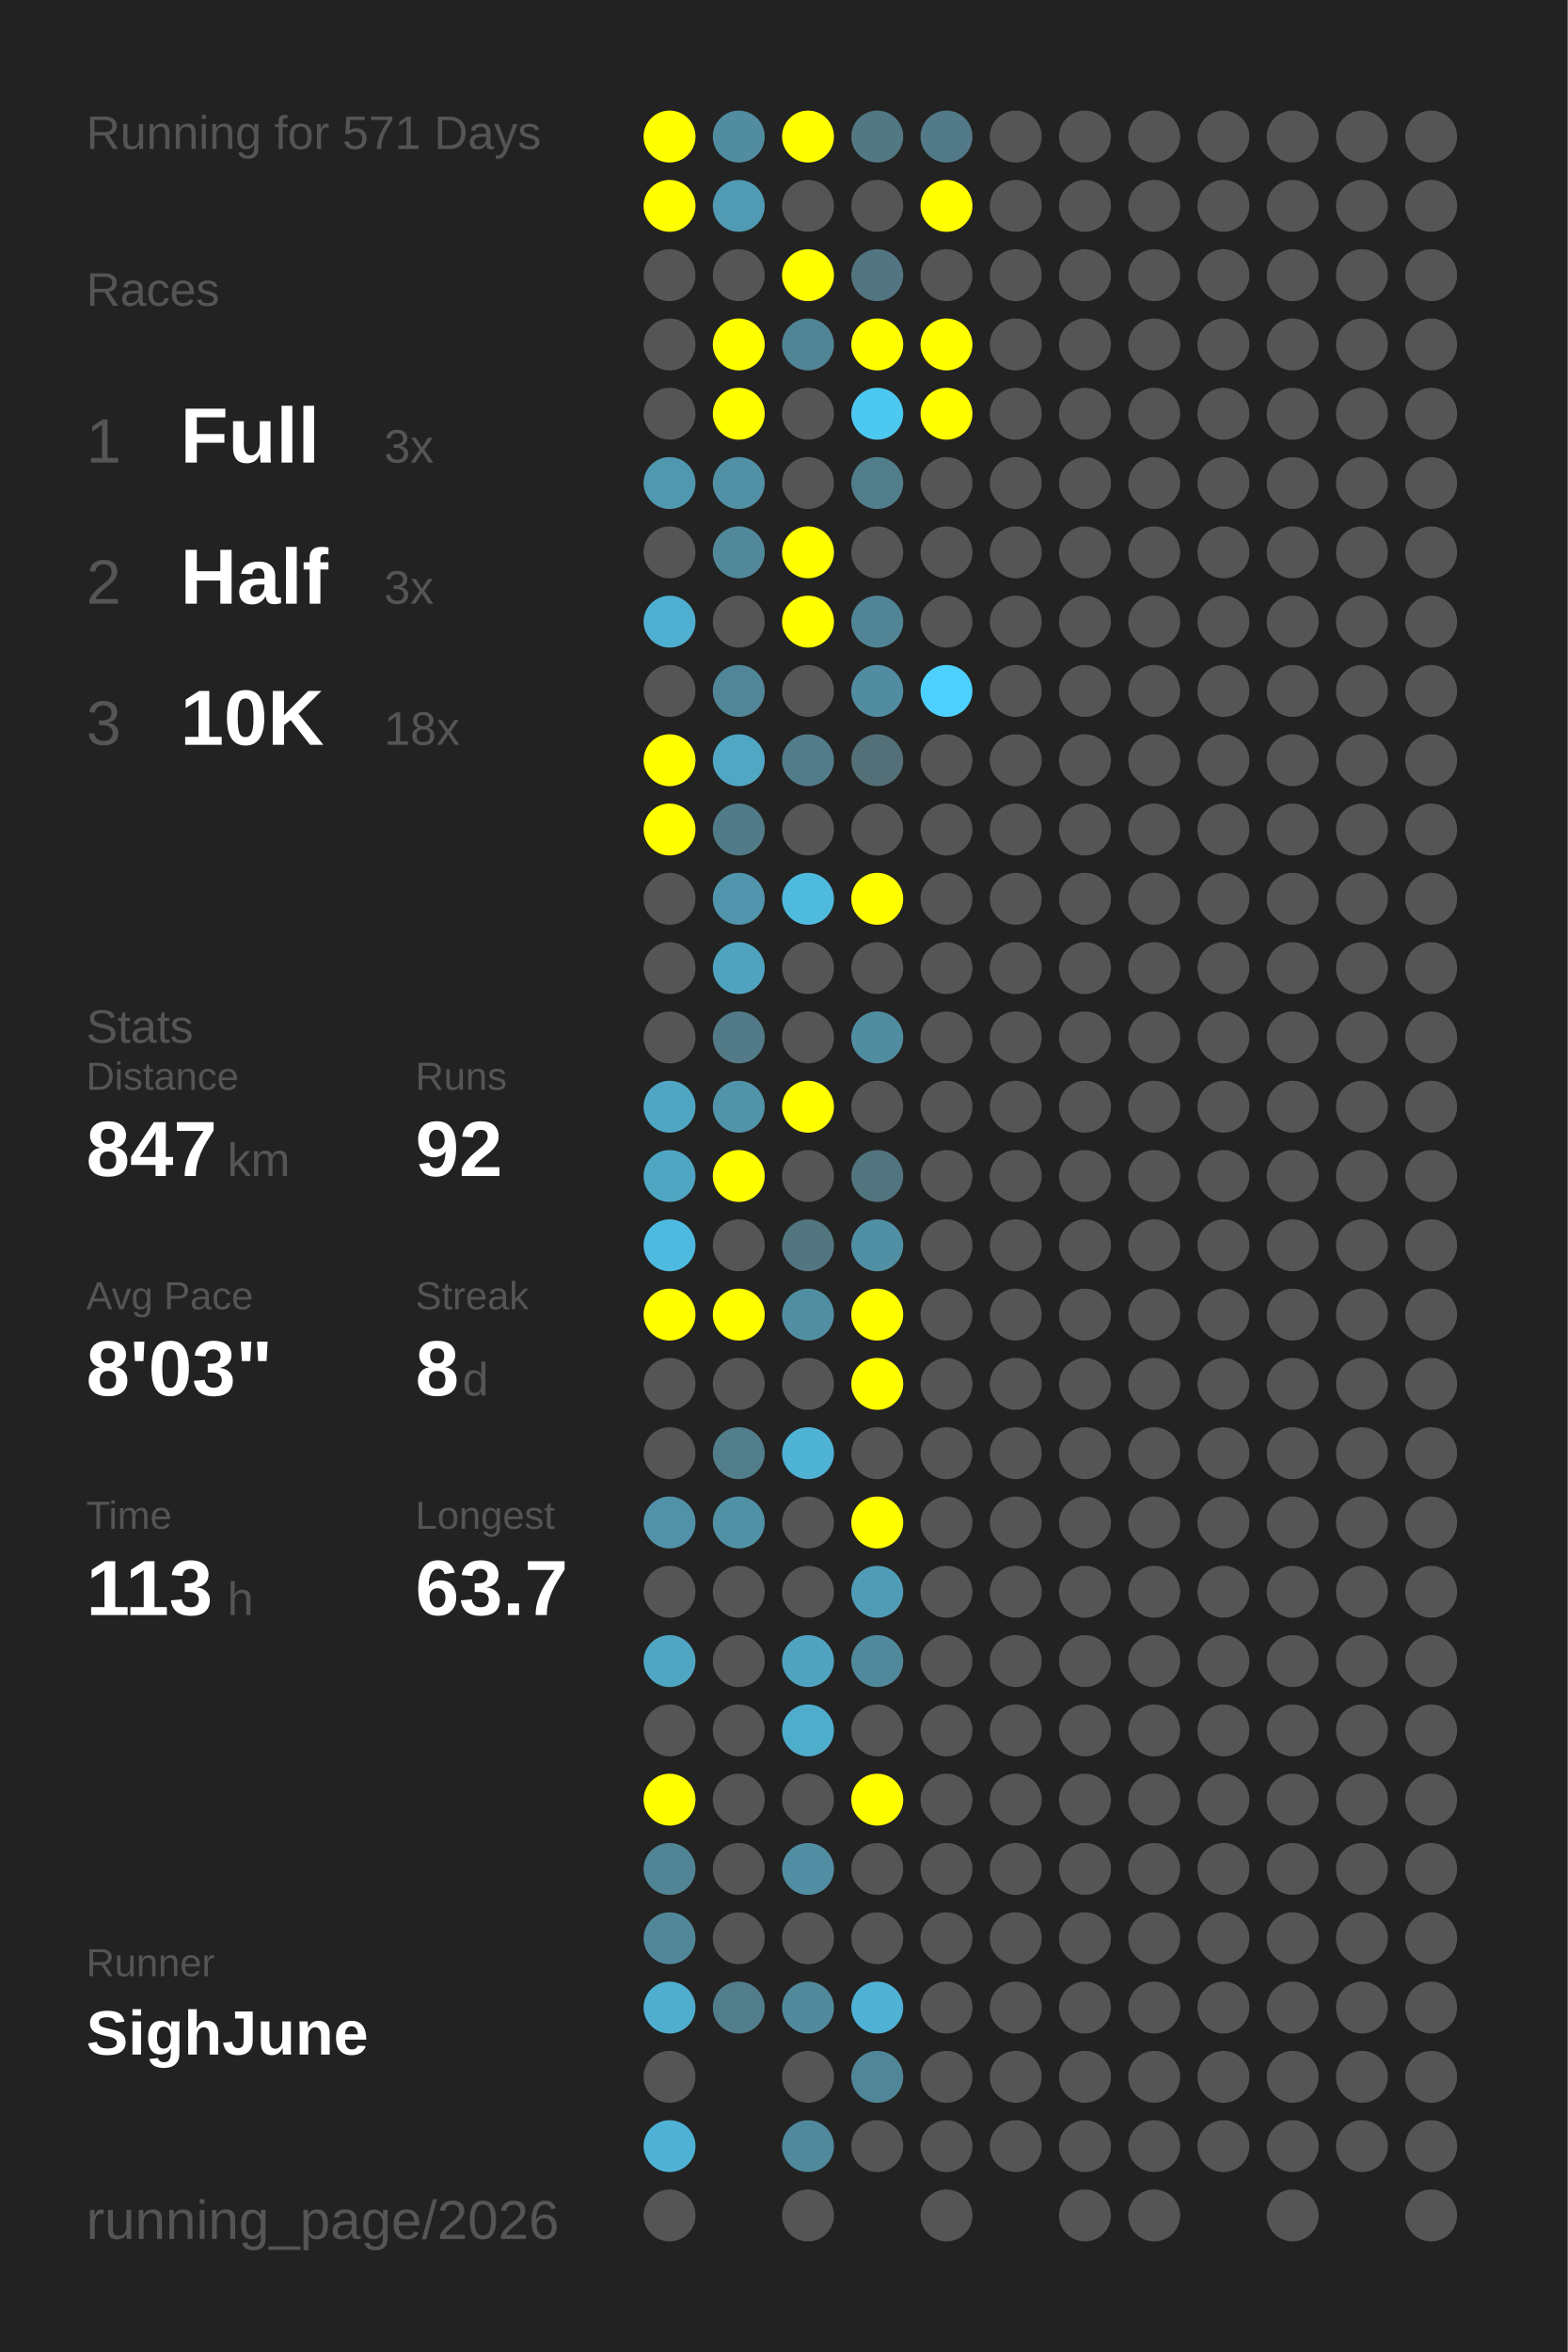
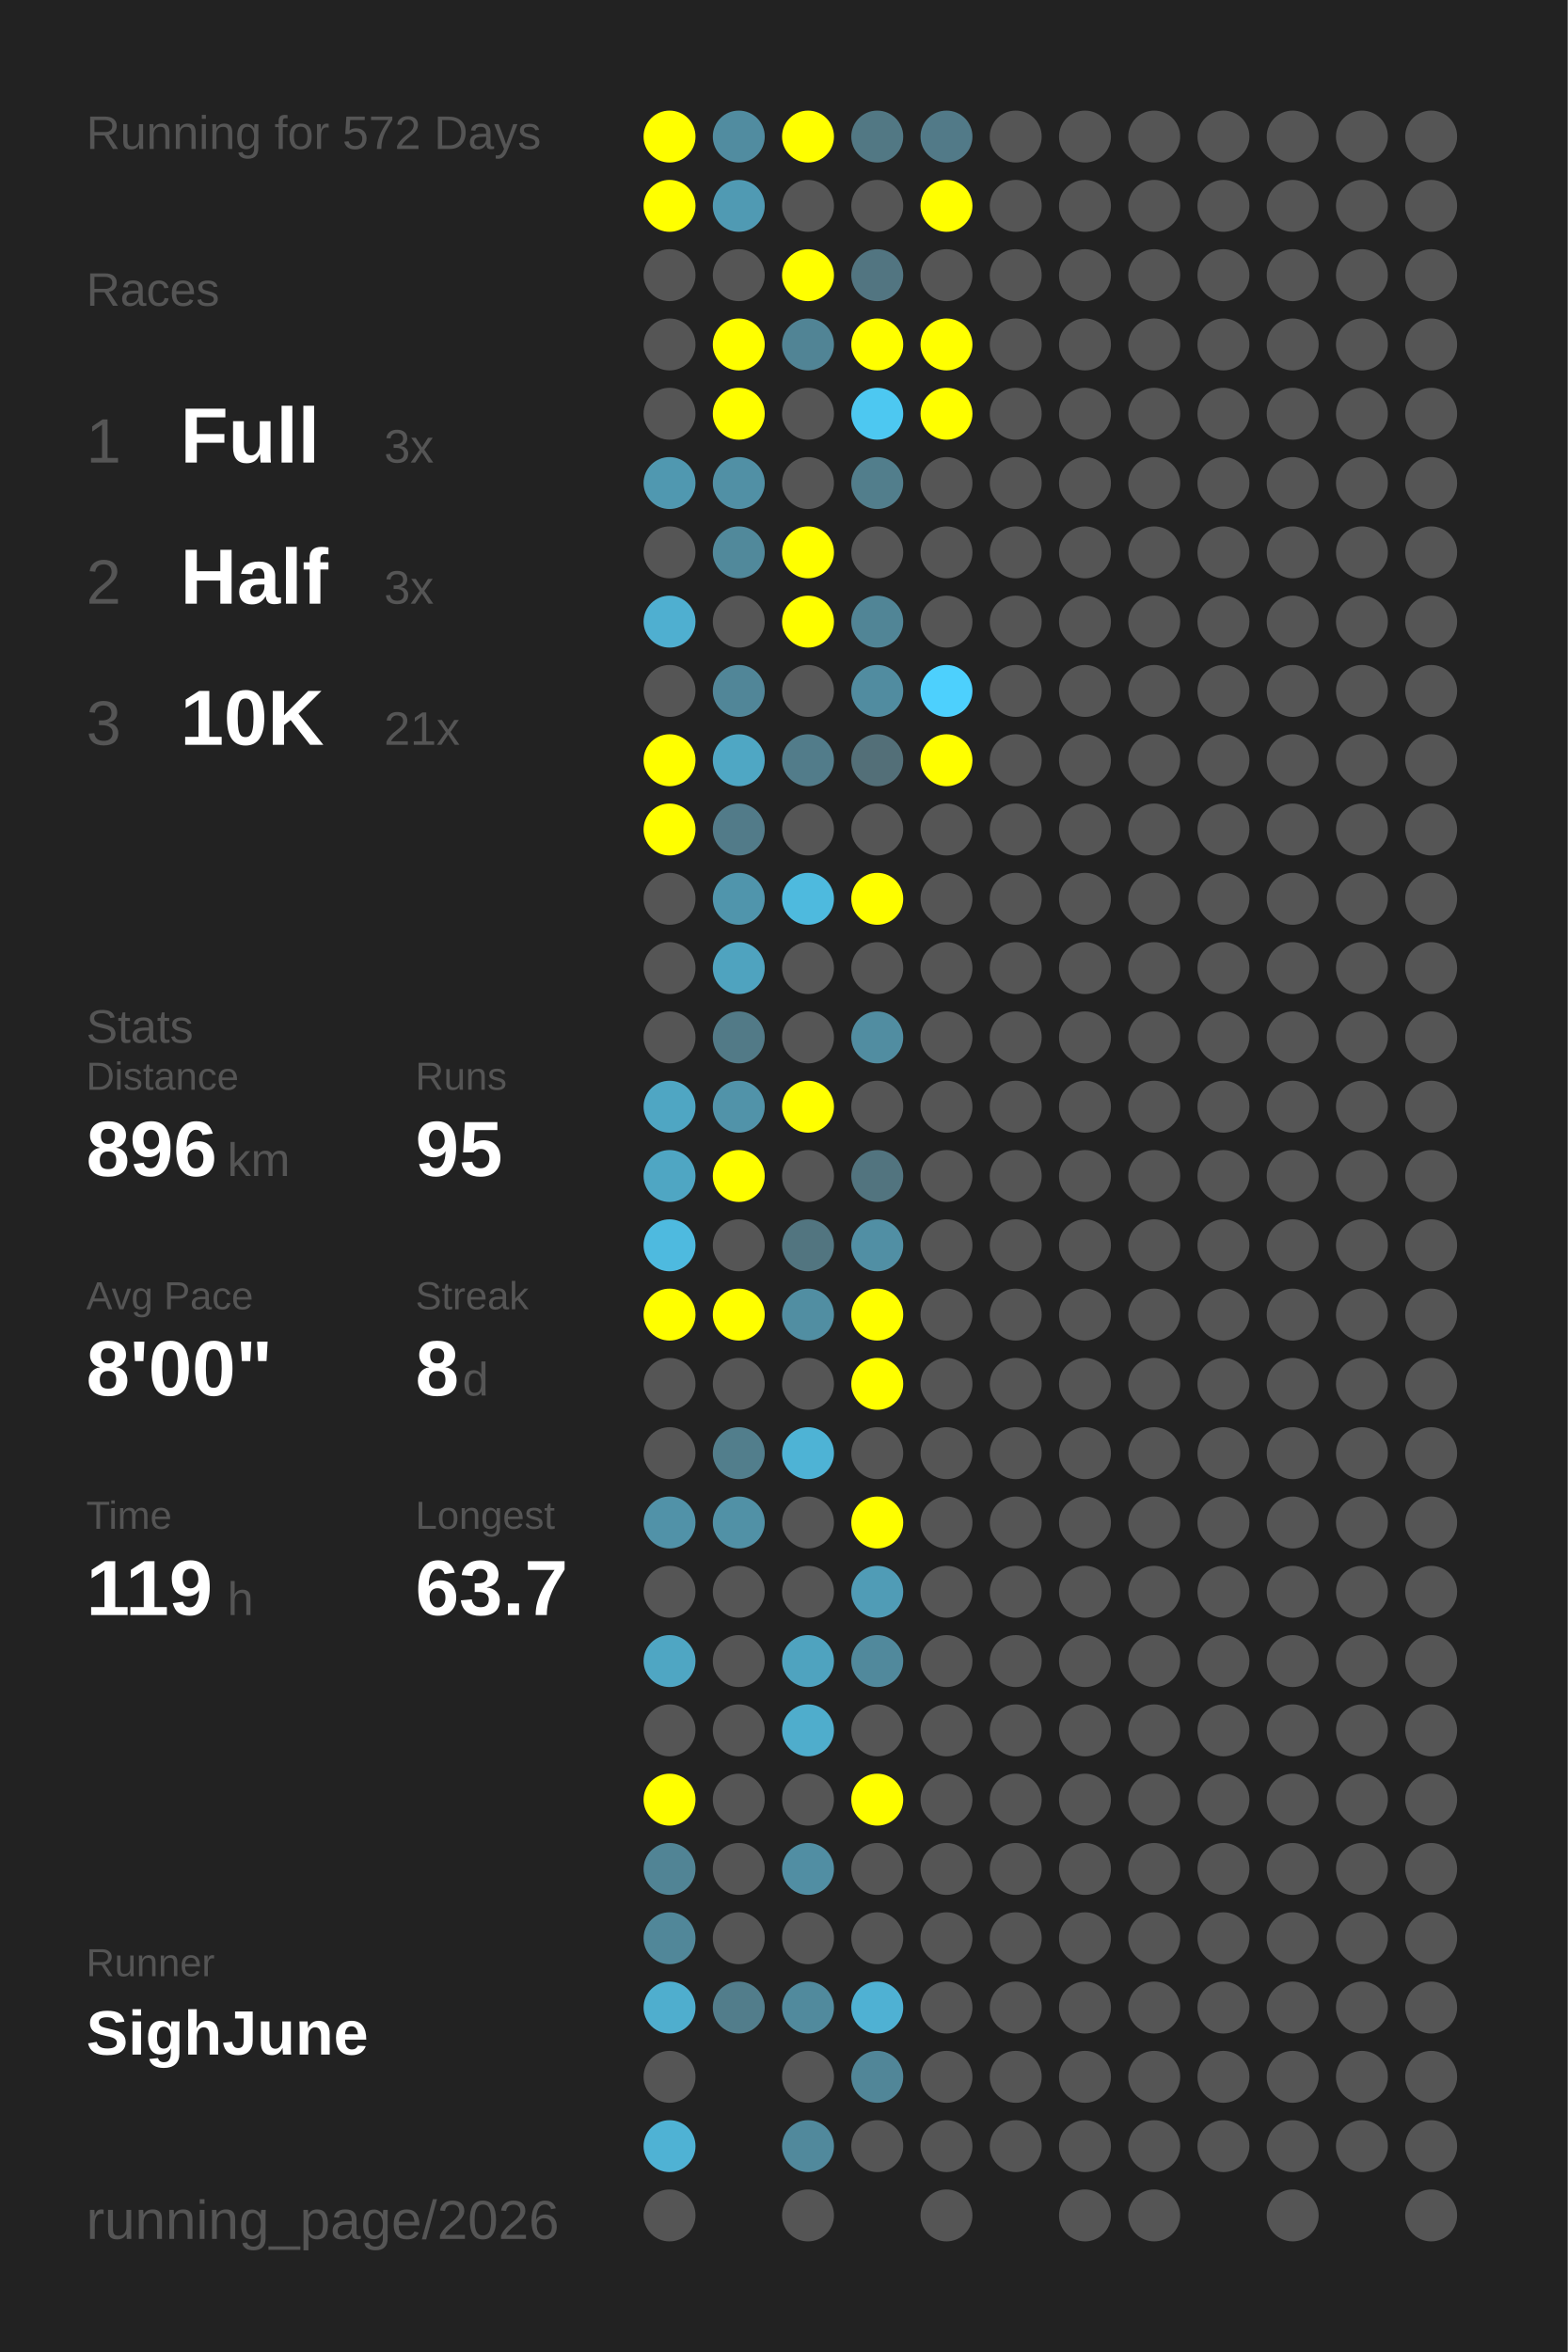
<svg xmlns="http://www.w3.org/2000/svg" baseProfile="full" height="300mm" version="1.1" viewBox="0,0,200,300" width="200mm">
  <defs />
  <rect fill="#222222" height="300" width="200" x="0" y="0" />
-   <text fill="#555555" style="font-size:6px; font-family:Arial;" x="11" y="19">Running for 571 Days</text>
+   <text fill="#555555" style="font-size:6px; font-family:Arial;" x="11" y="19">Running for 572 Days</text>
  <text fill="#555555" style="font-size:6px; font-family:Arial;" x="11" y="39">Races</text>
  <text fill="#555555" style="font-size:8px; font-family:Arial;" x="11" y="59">1</text>
  <text fill="#FFFFFF" style="font-size:10px; font-family:Arial; font-weight:bold;" x="23" y="59">Full</text>
  <text fill="#555555" style="font-size:6px; font-family:Arial;" x="49" y="59">3x</text>
  <text fill="#555555" style="font-size:8px; font-family:Arial;" x="11" y="77">2</text>
  <text fill="#FFFFFF" style="font-size:10px; font-family:Arial; font-weight:bold;" x="23" y="77">Half</text>
  <text fill="#555555" style="font-size:6px; font-family:Arial;" x="49" y="77">3x</text>
  <text fill="#555555" style="font-size:8px; font-family:Arial;" x="11" y="95">3</text>
  <text fill="#FFFFFF" style="font-size:10px; font-family:Arial; font-weight:bold;" x="23" y="95">10K</text>
-   <text fill="#555555" style="font-size:6px; font-family:Arial;" x="49" y="95">18x</text>
+   <text fill="#555555" style="font-size:6px; font-family:Arial;" x="49" y="95">21x</text>
  <text fill="#555555" style="font-size:6px; font-family:Arial;" x="11" y="133">Stats</text>
  <text fill="#555555" style="font-size:5px; font-family:Arial;" x="11" y="139">Distance</text>
-   <text fill="#FFFFFF" style="font-size:10px; font-family:Arial; font-weight:bold;" x="11" y="150">847</text>
+   <text fill="#FFFFFF" style="font-size:10px; font-family:Arial; font-weight:bold;" x="11" y="150">896</text>
  <text fill="#555555" style="font-size:6px; font-family:Arial;" x="29" y="150">km</text>
  <text fill="#555555" style="font-size:5px; font-family:Arial;" x="53" y="139">Runs</text>
-   <text fill="#FFFFFF" style="font-size:10px; font-family:Arial; font-weight:bold;" x="53" y="150">92</text>
+   <text fill="#FFFFFF" style="font-size:10px; font-family:Arial; font-weight:bold;" x="53" y="150">95</text>
  <text fill="#555555" style="font-size:5px; font-family:Arial;" x="11" y="167">Avg Pace</text>
-   <text fill="#FFFFFF" style="font-size:10px; font-family:Arial; font-weight:bold;" x="11" y="178">8'03"</text>
+   <text fill="#FFFFFF" style="font-size:10px; font-family:Arial; font-weight:bold;" x="11" y="178">8'00"</text>
  <text fill="#555555" style="font-size:5px; font-family:Arial;" x="53" y="167">Streak</text>
  <text fill="#FFFFFF" style="font-size:10px; font-family:Arial; font-weight:bold;" x="53" y="178">8</text>
  <text fill="#555555" style="font-size:6px; font-family:Arial;" x="59" y="178">d</text>
  <text fill="#555555" style="font-size:5px; font-family:Arial;" x="11" y="195">Time</text>
-   <text fill="#FFFFFF" style="font-size:10px; font-family:Arial; font-weight:bold;" x="11" y="206">113</text>
+   <text fill="#FFFFFF" style="font-size:10px; font-family:Arial; font-weight:bold;" x="11" y="206">119</text>
  <text fill="#555555" style="font-size:6px; font-family:Arial;" x="29" y="206">h</text>
  <text fill="#555555" style="font-size:5px; font-family:Arial;" x="53" y="195">Longest</text>
  <text fill="#FFFFFF" style="font-size:10px; font-family:Arial; font-weight:bold;" x="53" y="206">63.7</text>
  <text fill="#555555" style="font-size:5px; font-family:Arial;" x="11" y="252.065">Runner</text>
  <text fill="#FFFFFF" style="font-size:8px; font-family:Arial; font-weight:bold;" x="11" y="262.065">SighJune</text>
  <text fill="#555555" style="font-size:7px; font-family:Arial;" x="11" y="285.581">running_page/2026</text>
  <circle cx="85.417" cy="17.419" fill="#FFFF00" r="3.312" />
  <circle cx="85.417" cy="26.258" fill="#FFFF00" r="3.312" />
  <circle cx="85.417" cy="35.097" fill="#555555" r="3.312" />
  <circle cx="85.417" cy="43.935" fill="#555555" r="3.312" />
  <circle cx="85.417" cy="52.774" fill="#555555" r="3.312" />
  <circle cx="85.417" cy="61.613" fill="#5098b0" r="3.312" />
  <circle cx="85.417" cy="70.452" fill="#555555" r="3.312" />
  <circle cx="85.417" cy="79.29" fill="#4fafd0" r="3.312" />
  <circle cx="85.417" cy="88.129" fill="#555555" r="3.312" />
  <circle cx="85.417" cy="96.968" fill="#FFFF00" r="3.312" />
  <circle cx="85.417" cy="105.806" fill="#FFFF00" r="3.312" />
  <circle cx="85.417" cy="114.645" fill="#555555" r="3.312" />
  <circle cx="85.417" cy="123.484" fill="#555555" r="3.312" />
  <circle cx="85.417" cy="132.323" fill="#555555" r="3.312" />
  <circle cx="85.417" cy="141.161" fill="#4fa6c3" r="3.312" />
  <circle cx="85.417" cy="150" fill="#4fa6c3" r="3.312" />
  <circle cx="85.417" cy="158.839" fill="#4ebadf" r="3.312" />
  <circle cx="85.417" cy="167.677" fill="#FFFF00" r="3.312" />
  <circle cx="85.417" cy="176.516" fill="#555555" r="3.312" />
  <circle cx="85.417" cy="185.355" fill="#555555" r="3.312" />
  <circle cx="85.417" cy="194.194" fill="#5192a8" r="3.312" />
  <circle cx="85.417" cy="203.032" fill="#555555" r="3.312" />
  <circle cx="85.417" cy="211.871" fill="#4fa6c3" r="3.312" />
  <circle cx="85.417" cy="220.71" fill="#555555" r="3.312" />
  <circle cx="85.417" cy="229.548" fill="#FFFF00" r="3.312" />
  <circle cx="85.417" cy="238.387" fill="#518495" r="3.312" />
  <circle cx="85.417" cy="247.226" fill="#518799" r="3.312" />
  <circle cx="85.417" cy="256.065" fill="#4faece" r="3.312" />
  <circle cx="85.417" cy="264.903" fill="#555555" r="3.312" />
  <circle cx="85.417" cy="273.742" fill="#4fb2d4" r="3.312" />
  <circle cx="85.417" cy="282.581" fill="#555555" r="3.312" />
  <circle cx="94.25" cy="17.419" fill="#518ca0" r="3.312" />
  <circle cx="94.25" cy="26.258" fill="#509ab3" r="3.312" />
  <circle cx="94.25" cy="35.097" fill="#555555" r="3.312" />
  <circle cx="94.25" cy="43.935" fill="#FFFF00" r="3.312" />
  <circle cx="94.25" cy="52.774" fill="#FFFF00" r="3.312" />
  <circle cx="94.25" cy="61.613" fill="#5190a5" r="3.312" />
  <circle cx="94.25" cy="70.452" fill="#51899b" r="3.312" />
  <circle cx="94.25" cy="79.29" fill="#555555" r="3.312" />
  <circle cx="94.25" cy="88.129" fill="#518698" r="3.312" />
  <circle cx="94.25" cy="96.968" fill="#4fa7c4" r="3.312" />
  <circle cx="94.25" cy="105.806" fill="#527b89" r="3.312" />
  <circle cx="94.25" cy="114.645" fill="#5095ac" r="3.312" />
  <circle cx="94.25" cy="123.484" fill="#4fa3bf" r="3.312" />
  <circle cx="94.25" cy="132.323" fill="#527a87" r="3.312" />
  <circle cx="94.25" cy="141.161" fill="#5193a9" r="3.312" />
  <circle cx="94.25" cy="150" fill="#FFFF00" r="3.312" />
  <circle cx="94.25" cy="158.839" fill="#555555" r="3.312" />
  <circle cx="94.25" cy="167.677" fill="#FFFF00" r="3.312" />
  <circle cx="94.25" cy="176.516" fill="#555555" r="3.312" />
  <circle cx="94.25" cy="185.355" fill="#527e8c" r="3.312" />
  <circle cx="94.25" cy="194.194" fill="#5191a6" r="3.312" />
  <circle cx="94.25" cy="203.032" fill="#555555" r="3.312" />
  <circle cx="94.25" cy="211.871" fill="#555555" r="3.312" />
  <circle cx="94.25" cy="220.71" fill="#555555" r="3.312" />
  <circle cx="94.25" cy="229.548" fill="#555555" r="3.312" />
  <circle cx="94.25" cy="238.387" fill="#555555" r="3.312" />
  <circle cx="94.25" cy="247.226" fill="#555555" r="3.312" />
  <circle cx="94.25" cy="256.065" fill="#527d8b" r="3.312" />
  <circle cx="103.083" cy="17.419" fill="#FFFF00" r="3.312" />
  <circle cx="103.083" cy="26.258" fill="#555555" r="3.312" />
  <circle cx="103.083" cy="35.097" fill="#FFFF00" r="3.312" />
  <circle cx="103.083" cy="43.935" fill="#518495" r="3.312" />
  <circle cx="103.083" cy="52.774" fill="#555555" r="3.312" />
  <circle cx="103.083" cy="61.613" fill="#555555" r="3.312" />
  <circle cx="103.083" cy="70.452" fill="#FFFF00" r="3.312" />
  <circle cx="103.083" cy="79.29" fill="#FFFF00" r="3.312" />
  <circle cx="103.083" cy="88.129" fill="#555555" r="3.312" />
  <circle cx="103.083" cy="96.968" fill="#527c8a" r="3.312" />
  <circle cx="103.083" cy="105.806" fill="#555555" r="3.312" />
  <circle cx="103.083" cy="114.645" fill="#4ebade" r="3.312" />
  <circle cx="103.083" cy="123.484" fill="#555555" r="3.312" />
  <circle cx="103.083" cy="132.323" fill="#555555" r="3.312" />
  <circle cx="103.083" cy="141.161" fill="#FFFF00" r="3.312" />
  <circle cx="103.083" cy="150" fill="#555555" r="3.312" />
  <circle cx="103.083" cy="158.839" fill="#527580" r="3.312" />
  <circle cx="103.083" cy="167.677" fill="#518ea2" r="3.312" />
  <circle cx="103.083" cy="176.516" fill="#555555" r="3.312" />
  <circle cx="103.083" cy="185.355" fill="#4eb3d5" r="3.312" />
  <circle cx="103.083" cy="194.194" fill="#555555" r="3.312" />
  <circle cx="103.083" cy="203.032" fill="#555555" r="3.312" />
  <circle cx="103.083" cy="211.871" fill="#4fa3bf" r="3.312" />
  <circle cx="103.083" cy="220.71" fill="#4fadcc" r="3.312" />
  <circle cx="103.083" cy="229.548" fill="#555555" r="3.312" />
  <circle cx="103.083" cy="238.387" fill="#518ea3" r="3.312" />
  <circle cx="103.083" cy="247.226" fill="#555555" r="3.312" />
  <circle cx="103.083" cy="256.065" fill="#518a9d" r="3.312" />
  <circle cx="103.083" cy="264.903" fill="#555555" r="3.312" />
  <circle cx="103.083" cy="273.742" fill="#51899c" r="3.312" />
  <circle cx="103.083" cy="282.581" fill="#555555" r="3.312" />
  <circle cx="111.917" cy="17.419" fill="#527884" r="3.312" />
  <circle cx="111.917" cy="26.258" fill="#555555" r="3.312" />
  <circle cx="111.917" cy="35.097" fill="#527581" r="3.312" />
  <circle cx="111.917" cy="43.935" fill="#FFFF00" r="3.312" />
  <circle cx="111.917" cy="52.774" fill="#4dc8f1" r="3.312" />
  <circle cx="111.917" cy="61.613" fill="#527e8c" r="3.312" />
  <circle cx="111.917" cy="70.452" fill="#555555" r="3.312" />
  <circle cx="111.917" cy="79.29" fill="#518596" r="3.312" />
  <circle cx="111.917" cy="88.129" fill="#518ca0" r="3.312" />
  <circle cx="111.917" cy="96.968" fill="#536f78" r="3.312" />
  <circle cx="111.917" cy="105.806" fill="#555555" r="3.312" />
  <circle cx="111.917" cy="114.645" fill="#FFFF00" r="3.312" />
  <circle cx="111.917" cy="123.484" fill="#555555" r="3.312" />
  <circle cx="111.917" cy="132.323" fill="#518da1" r="3.312" />
  <circle cx="111.917" cy="141.161" fill="#555555" r="3.312" />
  <circle cx="111.917" cy="150" fill="#52747f" r="3.312" />
  <circle cx="111.917" cy="158.839" fill="#518fa4" r="3.312" />
  <circle cx="111.917" cy="167.677" fill="#FFFF00" r="3.312" />
  <circle cx="111.917" cy="176.516" fill="#FFFF00" r="3.312" />
  <circle cx="111.917" cy="185.355" fill="#555555" r="3.312" />
  <circle cx="111.917" cy="194.194" fill="#FFFF00" r="3.312" />
  <circle cx="111.917" cy="203.032" fill="#509cb6" r="3.312" />
  <circle cx="111.917" cy="211.871" fill="#51899c" r="3.312" />
  <circle cx="111.917" cy="220.71" fill="#555555" r="3.312" />
  <circle cx="111.917" cy="229.548" fill="#FFFF00" r="3.312" />
  <circle cx="111.917" cy="238.387" fill="#555555" r="3.312" />
  <circle cx="111.917" cy="247.226" fill="#555555" r="3.312" />
  <circle cx="111.917" cy="256.065" fill="#4fb1d3" r="3.312" />
  <circle cx="111.917" cy="264.903" fill="#518698" r="3.312" />
  <circle cx="111.917" cy="273.742" fill="#555555" r="3.312" />
  <circle cx="120.75" cy="17.419" fill="#527a88" r="3.312" />
  <circle cx="120.75" cy="26.258" fill="#FFFF00" r="3.312" />
  <circle cx="120.75" cy="35.097" fill="#555555" r="3.312" />
  <circle cx="120.75" cy="43.935" fill="#FFFF00" r="3.312" />
  <circle cx="120.75" cy="52.774" fill="#FFFF00" r="3.312" />
  <circle cx="120.75" cy="61.613" fill="#555555" r="3.312" />
  <circle cx="120.75" cy="70.452" fill="#555555" r="3.312" />
  <circle cx="120.75" cy="79.29" fill="#555555" r="3.312" />
  <circle cx="120.75" cy="88.129" fill="#4dd0fd" r="3.312" />
-   <circle cx="120.75" cy="96.968" fill="#555555" r="3.312" />
+   <circle cx="120.75" cy="96.968" fill="#FFFF00" r="3.312" />
  <circle cx="120.75" cy="105.806" fill="#555555" r="3.312" />
  <circle cx="120.75" cy="114.645" fill="#555555" r="3.312" />
  <circle cx="120.75" cy="123.484" fill="#555555" r="3.312" />
  <circle cx="120.75" cy="132.323" fill="#555555" r="3.312" />
  <circle cx="120.75" cy="141.161" fill="#555555" r="3.312" />
  <circle cx="120.75" cy="150" fill="#555555" r="3.312" />
  <circle cx="120.75" cy="158.839" fill="#555555" r="3.312" />
  <circle cx="120.75" cy="167.677" fill="#555555" r="3.312" />
  <circle cx="120.75" cy="176.516" fill="#555555" r="3.312" />
  <circle cx="120.75" cy="185.355" fill="#555555" r="3.312" />
  <circle cx="120.75" cy="194.194" fill="#555555" r="3.312" />
  <circle cx="120.75" cy="203.032" fill="#555555" r="3.312" />
  <circle cx="120.75" cy="211.871" fill="#555555" r="3.312" />
  <circle cx="120.75" cy="220.71" fill="#555555" r="3.312" />
  <circle cx="120.75" cy="229.548" fill="#555555" r="3.312" />
  <circle cx="120.75" cy="238.387" fill="#555555" r="3.312" />
  <circle cx="120.75" cy="247.226" fill="#555555" r="3.312" />
  <circle cx="120.75" cy="256.065" fill="#555555" r="3.312" />
  <circle cx="120.75" cy="264.903" fill="#555555" r="3.312" />
  <circle cx="120.75" cy="273.742" fill="#555555" r="3.312" />
  <circle cx="120.75" cy="282.581" fill="#555555" r="3.312" />
  <circle cx="129.583" cy="17.419" fill="#555555" r="3.312" />
  <circle cx="129.583" cy="26.258" fill="#555555" r="3.312" />
  <circle cx="129.583" cy="35.097" fill="#555555" r="3.312" />
  <circle cx="129.583" cy="43.935" fill="#555555" r="3.312" />
  <circle cx="129.583" cy="52.774" fill="#555555" r="3.312" />
  <circle cx="129.583" cy="61.613" fill="#555555" r="3.312" />
  <circle cx="129.583" cy="70.452" fill="#555555" r="3.312" />
  <circle cx="129.583" cy="79.29" fill="#555555" r="3.312" />
  <circle cx="129.583" cy="88.129" fill="#555555" r="3.312" />
  <circle cx="129.583" cy="96.968" fill="#555555" r="3.312" />
  <circle cx="129.583" cy="105.806" fill="#555555" r="3.312" />
  <circle cx="129.583" cy="114.645" fill="#555555" r="3.312" />
  <circle cx="129.583" cy="123.484" fill="#555555" r="3.312" />
  <circle cx="129.583" cy="132.323" fill="#555555" r="3.312" />
  <circle cx="129.583" cy="141.161" fill="#555555" r="3.312" />
  <circle cx="129.583" cy="150" fill="#555555" r="3.312" />
  <circle cx="129.583" cy="158.839" fill="#555555" r="3.312" />
  <circle cx="129.583" cy="167.677" fill="#555555" r="3.312" />
  <circle cx="129.583" cy="176.516" fill="#555555" r="3.312" />
  <circle cx="129.583" cy="185.355" fill="#555555" r="3.312" />
  <circle cx="129.583" cy="194.194" fill="#555555" r="3.312" />
  <circle cx="129.583" cy="203.032" fill="#555555" r="3.312" />
  <circle cx="129.583" cy="211.871" fill="#555555" r="3.312" />
  <circle cx="129.583" cy="220.71" fill="#555555" r="3.312" />
  <circle cx="129.583" cy="229.548" fill="#555555" r="3.312" />
  <circle cx="129.583" cy="238.387" fill="#555555" r="3.312" />
  <circle cx="129.583" cy="247.226" fill="#555555" r="3.312" />
  <circle cx="129.583" cy="256.065" fill="#555555" r="3.312" />
  <circle cx="129.583" cy="264.903" fill="#555555" r="3.312" />
  <circle cx="129.583" cy="273.742" fill="#555555" r="3.312" />
  <circle cx="138.417" cy="17.419" fill="#555555" r="3.312" />
  <circle cx="138.417" cy="26.258" fill="#555555" r="3.312" />
  <circle cx="138.417" cy="35.097" fill="#555555" r="3.312" />
  <circle cx="138.417" cy="43.935" fill="#555555" r="3.312" />
  <circle cx="138.417" cy="52.774" fill="#555555" r="3.312" />
  <circle cx="138.417" cy="61.613" fill="#555555" r="3.312" />
  <circle cx="138.417" cy="70.452" fill="#555555" r="3.312" />
  <circle cx="138.417" cy="79.29" fill="#555555" r="3.312" />
  <circle cx="138.417" cy="88.129" fill="#555555" r="3.312" />
  <circle cx="138.417" cy="96.968" fill="#555555" r="3.312" />
  <circle cx="138.417" cy="105.806" fill="#555555" r="3.312" />
  <circle cx="138.417" cy="114.645" fill="#555555" r="3.312" />
  <circle cx="138.417" cy="123.484" fill="#555555" r="3.312" />
  <circle cx="138.417" cy="132.323" fill="#555555" r="3.312" />
  <circle cx="138.417" cy="141.161" fill="#555555" r="3.312" />
  <circle cx="138.417" cy="150" fill="#555555" r="3.312" />
  <circle cx="138.417" cy="158.839" fill="#555555" r="3.312" />
  <circle cx="138.417" cy="167.677" fill="#555555" r="3.312" />
  <circle cx="138.417" cy="176.516" fill="#555555" r="3.312" />
  <circle cx="138.417" cy="185.355" fill="#555555" r="3.312" />
  <circle cx="138.417" cy="194.194" fill="#555555" r="3.312" />
  <circle cx="138.417" cy="203.032" fill="#555555" r="3.312" />
  <circle cx="138.417" cy="211.871" fill="#555555" r="3.312" />
  <circle cx="138.417" cy="220.71" fill="#555555" r="3.312" />
  <circle cx="138.417" cy="229.548" fill="#555555" r="3.312" />
  <circle cx="138.417" cy="238.387" fill="#555555" r="3.312" />
  <circle cx="138.417" cy="247.226" fill="#555555" r="3.312" />
  <circle cx="138.417" cy="256.065" fill="#555555" r="3.312" />
  <circle cx="138.417" cy="264.903" fill="#555555" r="3.312" />
  <circle cx="138.417" cy="273.742" fill="#555555" r="3.312" />
  <circle cx="138.417" cy="282.581" fill="#555555" r="3.312" />
  <circle cx="147.25" cy="17.419" fill="#555555" r="3.312" />
  <circle cx="147.25" cy="26.258" fill="#555555" r="3.312" />
  <circle cx="147.25" cy="35.097" fill="#555555" r="3.312" />
  <circle cx="147.25" cy="43.935" fill="#555555" r="3.312" />
  <circle cx="147.25" cy="52.774" fill="#555555" r="3.312" />
  <circle cx="147.25" cy="61.613" fill="#555555" r="3.312" />
  <circle cx="147.25" cy="70.452" fill="#555555" r="3.312" />
  <circle cx="147.25" cy="79.29" fill="#555555" r="3.312" />
  <circle cx="147.25" cy="88.129" fill="#555555" r="3.312" />
  <circle cx="147.25" cy="96.968" fill="#555555" r="3.312" />
  <circle cx="147.25" cy="105.806" fill="#555555" r="3.312" />
  <circle cx="147.25" cy="114.645" fill="#555555" r="3.312" />
  <circle cx="147.25" cy="123.484" fill="#555555" r="3.312" />
  <circle cx="147.25" cy="132.323" fill="#555555" r="3.312" />
  <circle cx="147.25" cy="141.161" fill="#555555" r="3.312" />
  <circle cx="147.25" cy="150" fill="#555555" r="3.312" />
  <circle cx="147.25" cy="158.839" fill="#555555" r="3.312" />
  <circle cx="147.25" cy="167.677" fill="#555555" r="3.312" />
  <circle cx="147.25" cy="176.516" fill="#555555" r="3.312" />
  <circle cx="147.25" cy="185.355" fill="#555555" r="3.312" />
  <circle cx="147.25" cy="194.194" fill="#555555" r="3.312" />
  <circle cx="147.25" cy="203.032" fill="#555555" r="3.312" />
  <circle cx="147.25" cy="211.871" fill="#555555" r="3.312" />
  <circle cx="147.25" cy="220.71" fill="#555555" r="3.312" />
  <circle cx="147.25" cy="229.548" fill="#555555" r="3.312" />
  <circle cx="147.25" cy="238.387" fill="#555555" r="3.312" />
  <circle cx="147.25" cy="247.226" fill="#555555" r="3.312" />
  <circle cx="147.25" cy="256.065" fill="#555555" r="3.312" />
  <circle cx="147.25" cy="264.903" fill="#555555" r="3.312" />
  <circle cx="147.25" cy="273.742" fill="#555555" r="3.312" />
  <circle cx="147.25" cy="282.581" fill="#555555" r="3.312" />
  <circle cx="156.083" cy="17.419" fill="#555555" r="3.312" />
  <circle cx="156.083" cy="26.258" fill="#555555" r="3.312" />
  <circle cx="156.083" cy="35.097" fill="#555555" r="3.312" />
  <circle cx="156.083" cy="43.935" fill="#555555" r="3.312" />
  <circle cx="156.083" cy="52.774" fill="#555555" r="3.312" />
  <circle cx="156.083" cy="61.613" fill="#555555" r="3.312" />
  <circle cx="156.083" cy="70.452" fill="#555555" r="3.312" />
  <circle cx="156.083" cy="79.29" fill="#555555" r="3.312" />
  <circle cx="156.083" cy="88.129" fill="#555555" r="3.312" />
  <circle cx="156.083" cy="96.968" fill="#555555" r="3.312" />
  <circle cx="156.083" cy="105.806" fill="#555555" r="3.312" />
  <circle cx="156.083" cy="114.645" fill="#555555" r="3.312" />
  <circle cx="156.083" cy="123.484" fill="#555555" r="3.312" />
  <circle cx="156.083" cy="132.323" fill="#555555" r="3.312" />
  <circle cx="156.083" cy="141.161" fill="#555555" r="3.312" />
  <circle cx="156.083" cy="150" fill="#555555" r="3.312" />
  <circle cx="156.083" cy="158.839" fill="#555555" r="3.312" />
  <circle cx="156.083" cy="167.677" fill="#555555" r="3.312" />
  <circle cx="156.083" cy="176.516" fill="#555555" r="3.312" />
  <circle cx="156.083" cy="185.355" fill="#555555" r="3.312" />
  <circle cx="156.083" cy="194.194" fill="#555555" r="3.312" />
  <circle cx="156.083" cy="203.032" fill="#555555" r="3.312" />
  <circle cx="156.083" cy="211.871" fill="#555555" r="3.312" />
  <circle cx="156.083" cy="220.71" fill="#555555" r="3.312" />
  <circle cx="156.083" cy="229.548" fill="#555555" r="3.312" />
  <circle cx="156.083" cy="238.387" fill="#555555" r="3.312" />
  <circle cx="156.083" cy="247.226" fill="#555555" r="3.312" />
  <circle cx="156.083" cy="256.065" fill="#555555" r="3.312" />
  <circle cx="156.083" cy="264.903" fill="#555555" r="3.312" />
  <circle cx="156.083" cy="273.742" fill="#555555" r="3.312" />
  <circle cx="164.917" cy="17.419" fill="#555555" r="3.312" />
  <circle cx="164.917" cy="26.258" fill="#555555" r="3.312" />
  <circle cx="164.917" cy="35.097" fill="#555555" r="3.312" />
  <circle cx="164.917" cy="43.935" fill="#555555" r="3.312" />
  <circle cx="164.917" cy="52.774" fill="#555555" r="3.312" />
  <circle cx="164.917" cy="61.613" fill="#555555" r="3.312" />
  <circle cx="164.917" cy="70.452" fill="#555555" r="3.312" />
  <circle cx="164.917" cy="79.29" fill="#555555" r="3.312" />
  <circle cx="164.917" cy="88.129" fill="#555555" r="3.312" />
  <circle cx="164.917" cy="96.968" fill="#555555" r="3.312" />
  <circle cx="164.917" cy="105.806" fill="#555555" r="3.312" />
  <circle cx="164.917" cy="114.645" fill="#555555" r="3.312" />
  <circle cx="164.917" cy="123.484" fill="#555555" r="3.312" />
  <circle cx="164.917" cy="132.323" fill="#555555" r="3.312" />
  <circle cx="164.917" cy="141.161" fill="#555555" r="3.312" />
  <circle cx="164.917" cy="150" fill="#555555" r="3.312" />
  <circle cx="164.917" cy="158.839" fill="#555555" r="3.312" />
  <circle cx="164.917" cy="167.677" fill="#555555" r="3.312" />
  <circle cx="164.917" cy="176.516" fill="#555555" r="3.312" />
  <circle cx="164.917" cy="185.355" fill="#555555" r="3.312" />
  <circle cx="164.917" cy="194.194" fill="#555555" r="3.312" />
  <circle cx="164.917" cy="203.032" fill="#555555" r="3.312" />
  <circle cx="164.917" cy="211.871" fill="#555555" r="3.312" />
  <circle cx="164.917" cy="220.71" fill="#555555" r="3.312" />
  <circle cx="164.917" cy="229.548" fill="#555555" r="3.312" />
  <circle cx="164.917" cy="238.387" fill="#555555" r="3.312" />
  <circle cx="164.917" cy="247.226" fill="#555555" r="3.312" />
  <circle cx="164.917" cy="256.065" fill="#555555" r="3.312" />
  <circle cx="164.917" cy="264.903" fill="#555555" r="3.312" />
  <circle cx="164.917" cy="273.742" fill="#555555" r="3.312" />
  <circle cx="164.917" cy="282.581" fill="#555555" r="3.312" />
  <circle cx="173.75" cy="17.419" fill="#555555" r="3.312" />
  <circle cx="173.75" cy="26.258" fill="#555555" r="3.312" />
  <circle cx="173.75" cy="35.097" fill="#555555" r="3.312" />
  <circle cx="173.75" cy="43.935" fill="#555555" r="3.312" />
  <circle cx="173.75" cy="52.774" fill="#555555" r="3.312" />
  <circle cx="173.75" cy="61.613" fill="#555555" r="3.312" />
  <circle cx="173.75" cy="70.452" fill="#555555" r="3.312" />
  <circle cx="173.75" cy="79.29" fill="#555555" r="3.312" />
  <circle cx="173.75" cy="88.129" fill="#555555" r="3.312" />
  <circle cx="173.75" cy="96.968" fill="#555555" r="3.312" />
  <circle cx="173.75" cy="105.806" fill="#555555" r="3.312" />
  <circle cx="173.75" cy="114.645" fill="#555555" r="3.312" />
  <circle cx="173.75" cy="123.484" fill="#555555" r="3.312" />
  <circle cx="173.75" cy="132.323" fill="#555555" r="3.312" />
  <circle cx="173.75" cy="141.161" fill="#555555" r="3.312" />
  <circle cx="173.75" cy="150" fill="#555555" r="3.312" />
  <circle cx="173.75" cy="158.839" fill="#555555" r="3.312" />
  <circle cx="173.75" cy="167.677" fill="#555555" r="3.312" />
  <circle cx="173.75" cy="176.516" fill="#555555" r="3.312" />
  <circle cx="173.75" cy="185.355" fill="#555555" r="3.312" />
  <circle cx="173.75" cy="194.194" fill="#555555" r="3.312" />
  <circle cx="173.75" cy="203.032" fill="#555555" r="3.312" />
  <circle cx="173.75" cy="211.871" fill="#555555" r="3.312" />
  <circle cx="173.75" cy="220.71" fill="#555555" r="3.312" />
  <circle cx="173.75" cy="229.548" fill="#555555" r="3.312" />
  <circle cx="173.75" cy="238.387" fill="#555555" r="3.312" />
  <circle cx="173.75" cy="247.226" fill="#555555" r="3.312" />
  <circle cx="173.75" cy="256.065" fill="#555555" r="3.312" />
  <circle cx="173.75" cy="264.903" fill="#555555" r="3.312" />
  <circle cx="173.75" cy="273.742" fill="#555555" r="3.312" />
  <circle cx="182.583" cy="17.419" fill="#555555" r="3.312" />
  <circle cx="182.583" cy="26.258" fill="#555555" r="3.312" />
  <circle cx="182.583" cy="35.097" fill="#555555" r="3.312" />
  <circle cx="182.583" cy="43.935" fill="#555555" r="3.312" />
  <circle cx="182.583" cy="52.774" fill="#555555" r="3.312" />
  <circle cx="182.583" cy="61.613" fill="#555555" r="3.312" />
  <circle cx="182.583" cy="70.452" fill="#555555" r="3.312" />
  <circle cx="182.583" cy="79.29" fill="#555555" r="3.312" />
  <circle cx="182.583" cy="88.129" fill="#555555" r="3.312" />
  <circle cx="182.583" cy="96.968" fill="#555555" r="3.312" />
  <circle cx="182.583" cy="105.806" fill="#555555" r="3.312" />
  <circle cx="182.583" cy="114.645" fill="#555555" r="3.312" />
  <circle cx="182.583" cy="123.484" fill="#555555" r="3.312" />
  <circle cx="182.583" cy="132.323" fill="#555555" r="3.312" />
  <circle cx="182.583" cy="141.161" fill="#555555" r="3.312" />
  <circle cx="182.583" cy="150" fill="#555555" r="3.312" />
  <circle cx="182.583" cy="158.839" fill="#555555" r="3.312" />
  <circle cx="182.583" cy="167.677" fill="#555555" r="3.312" />
  <circle cx="182.583" cy="176.516" fill="#555555" r="3.312" />
  <circle cx="182.583" cy="185.355" fill="#555555" r="3.312" />
  <circle cx="182.583" cy="194.194" fill="#555555" r="3.312" />
  <circle cx="182.583" cy="203.032" fill="#555555" r="3.312" />
  <circle cx="182.583" cy="211.871" fill="#555555" r="3.312" />
  <circle cx="182.583" cy="220.71" fill="#555555" r="3.312" />
  <circle cx="182.583" cy="229.548" fill="#555555" r="3.312" />
  <circle cx="182.583" cy="238.387" fill="#555555" r="3.312" />
  <circle cx="182.583" cy="247.226" fill="#555555" r="3.312" />
  <circle cx="182.583" cy="256.065" fill="#555555" r="3.312" />
  <circle cx="182.583" cy="264.903" fill="#555555" r="3.312" />
  <circle cx="182.583" cy="273.742" fill="#555555" r="3.312" />
  <circle cx="182.583" cy="282.581" fill="#555555" r="3.312" />
</svg>
